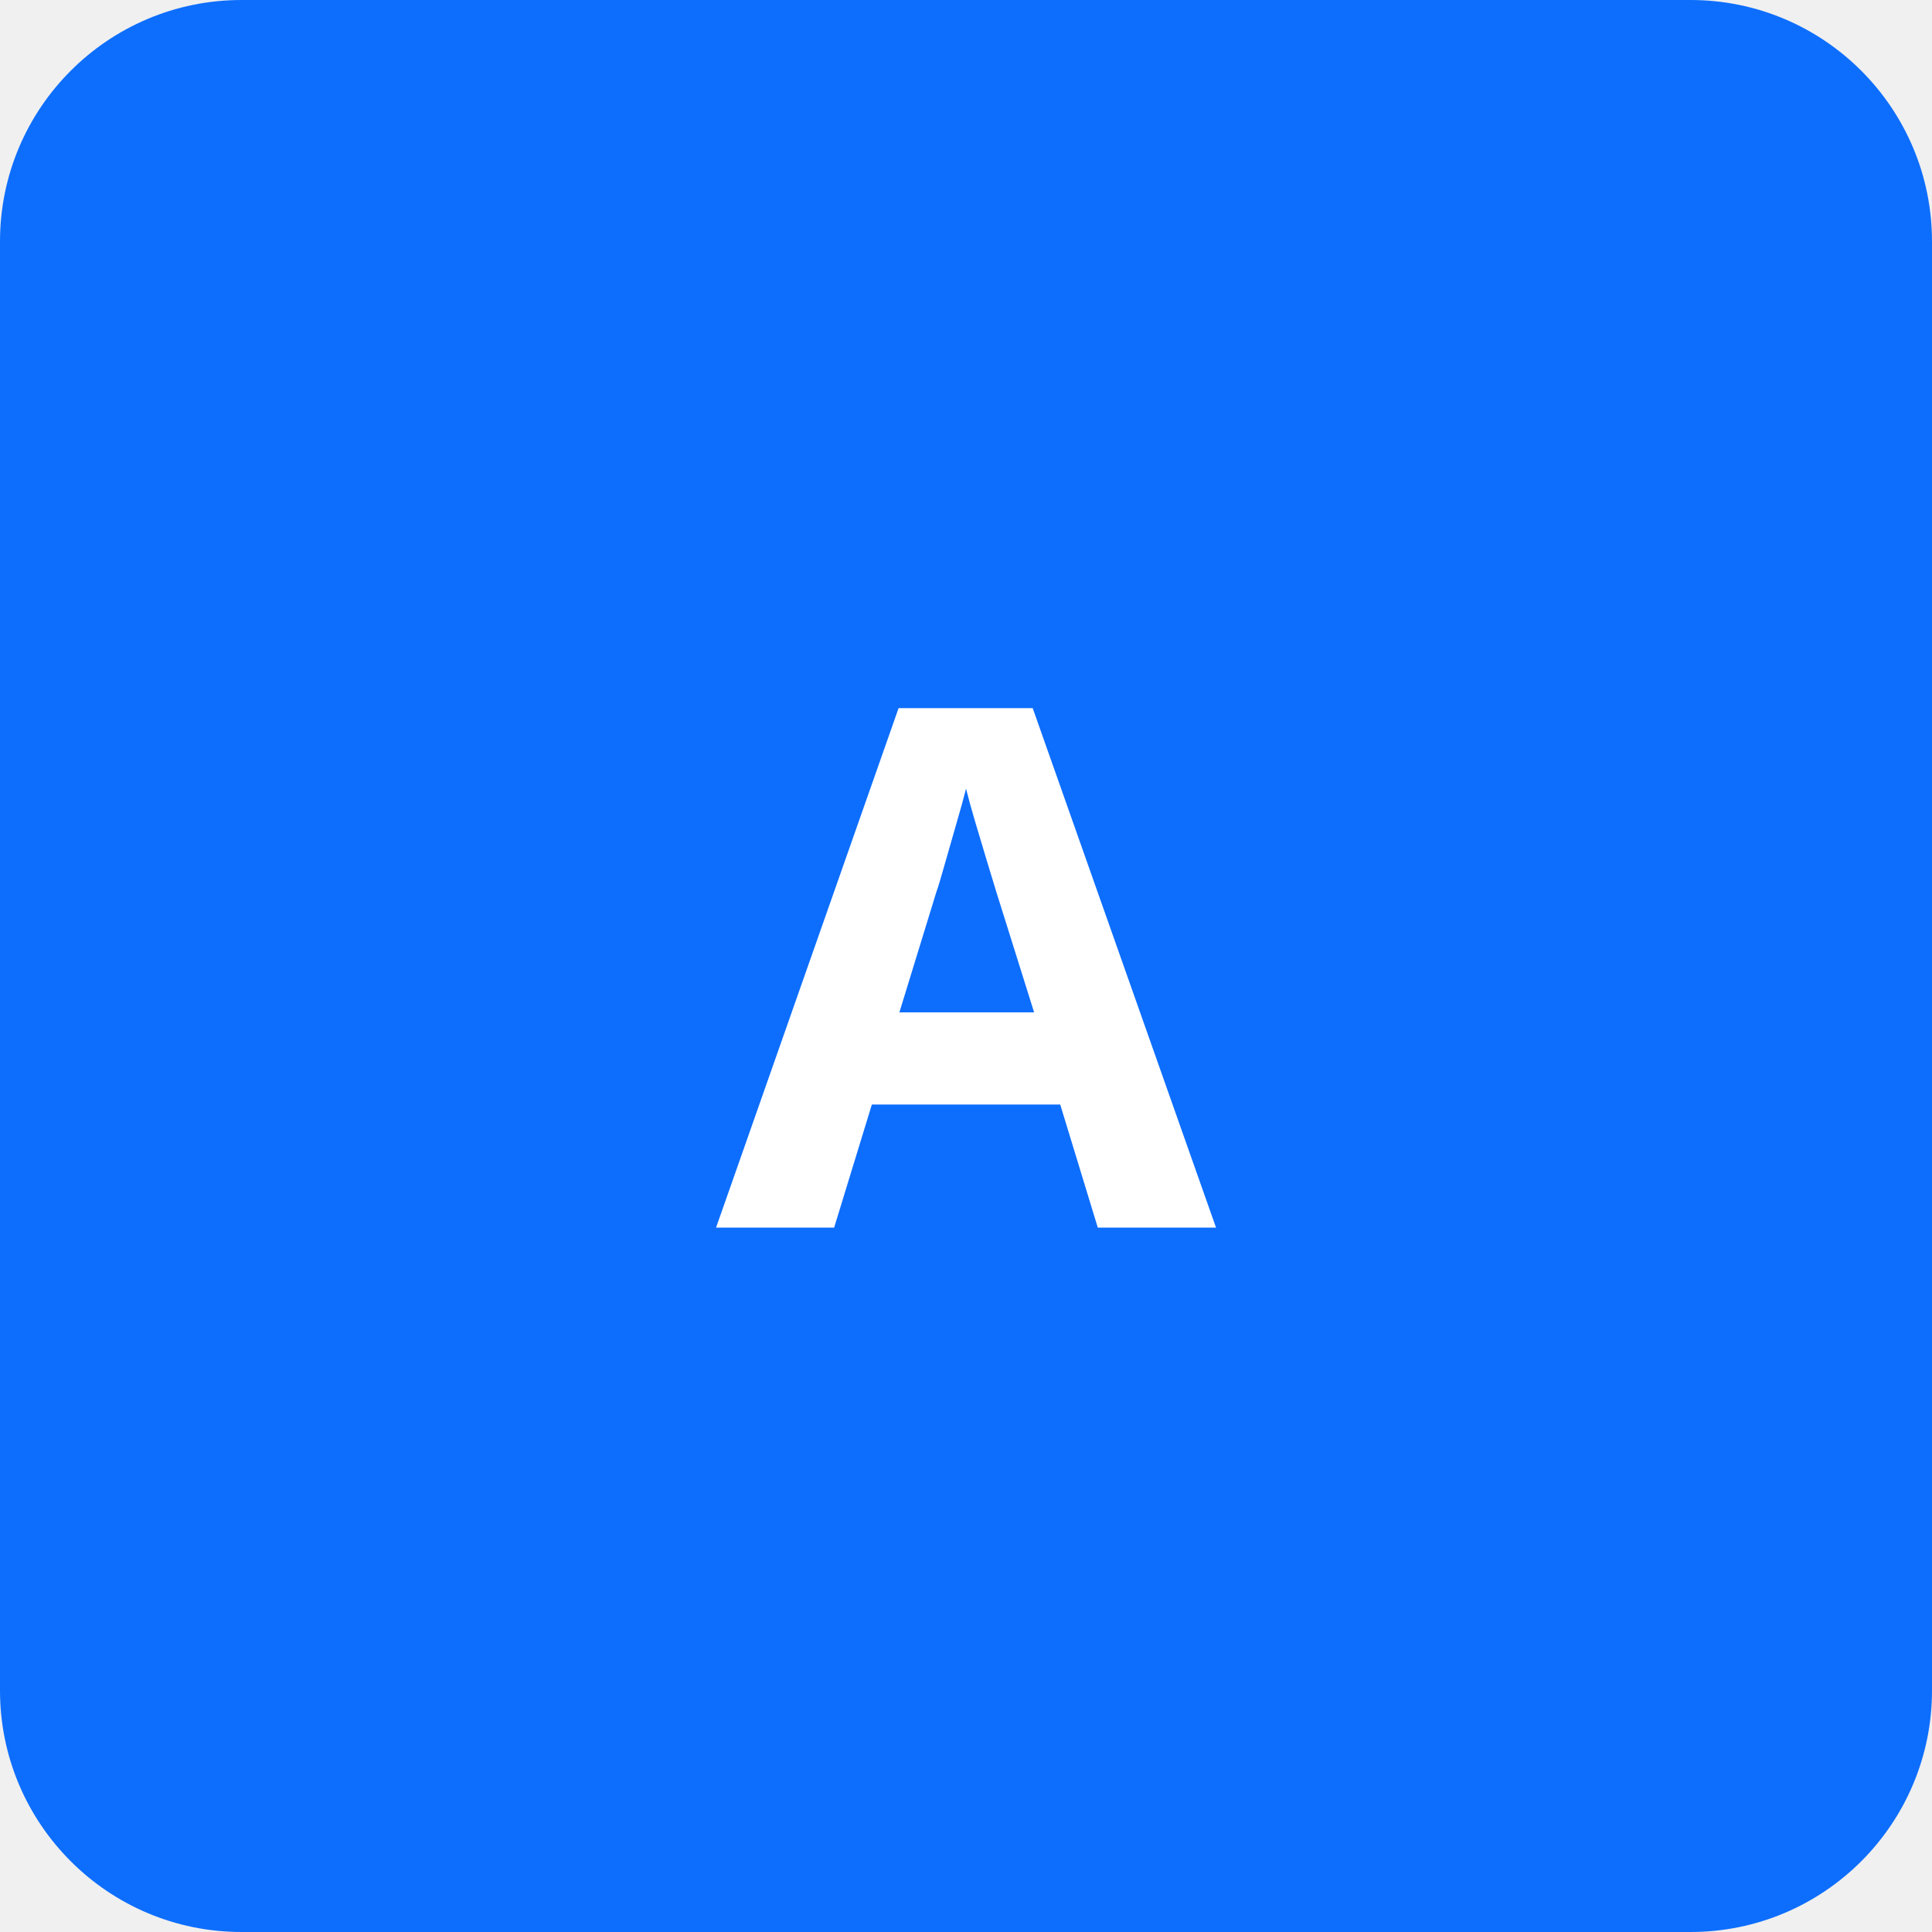
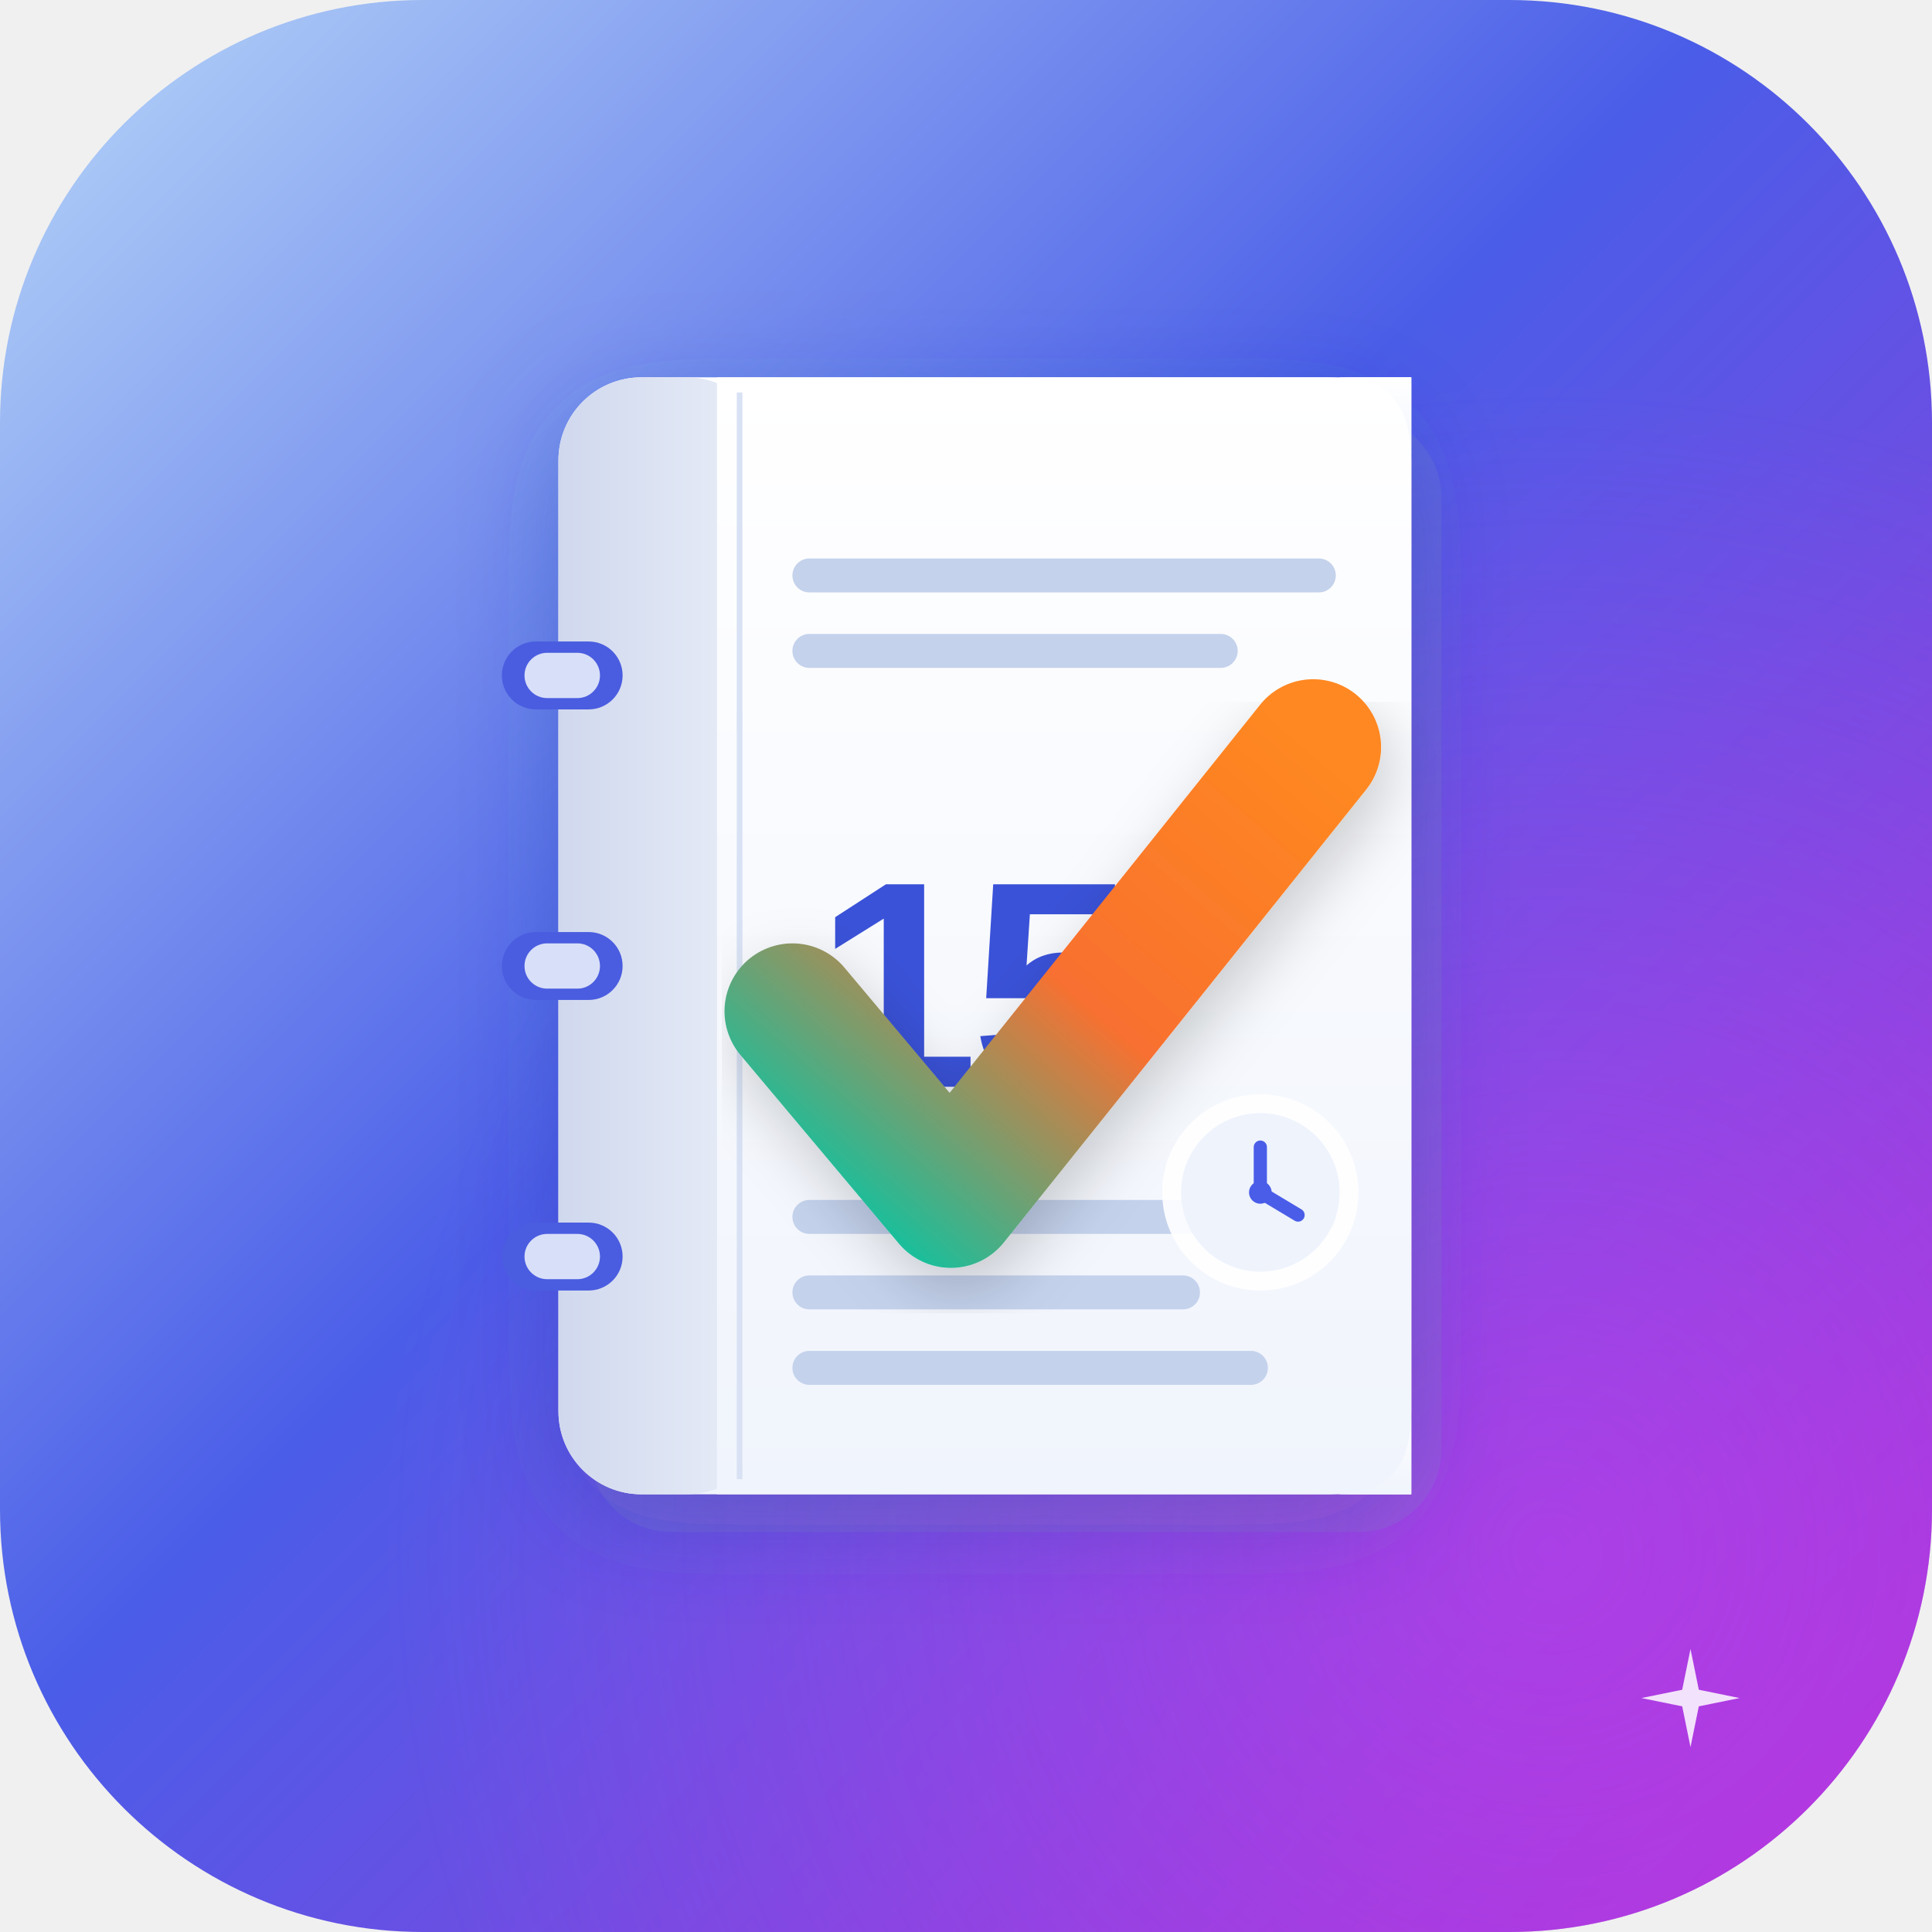
- <svg xmlns="http://www.w3.org/2000/svg" width="192" height="192" viewBox="0 0 192 192">
-   <rect width="192" height="192" rx="24" fill="#0d6efd" />
-   <g fill="#fff" font-family="sans-serif" font-size="72" font-weight="700" text-anchor="middle">
-     <text x="96" y="122">A</text>
+ <svg xmlns="http://www.w3.org/2000/svg" width="512" height="512" viewBox="0 0 512 512">
+   <defs>
+     <linearGradient id="bgGrad" x1="0" y1="0" x2="1" y2="1" gradientUnits="objectBoundingBox">
+       <stop offset="0%" stop-color="#b8d8f8" />
+       <stop offset="45%" stop-color="#4a5de8" />
+       <stop offset="100%" stop-color="#b030d8" />
+     </linearGradient>
+     <radialGradient id="bgOverlay" cx="80%" cy="80%" r="60%">
+       <stop offset="0%" stop-color="#d040f0" stop-opacity="0.45" />
+       <stop offset="100%" stop-color="#d040f0" stop-opacity="0" />
+     </radialGradient>
+     <filter id="bookShadow" x="-12%" y="-12%" width="130%" height="130%">
+       <feDropShadow dx="0" dy="8" stdDeviation="14" flood-color="#2a3a9040" />
+     </filter>
+     <filter id="checkShadow" x="-15%" y="-15%" width="140%" height="140%">
+       <feDropShadow dx="2" dy="6" stdDeviation="8" flood-color="#00000030" />
+     </filter>
+     <linearGradient id="checkGrad" x1="0" y1="1" x2="1" y2="0" gradientUnits="objectBoundingBox">
+       <stop offset="0%" stop-color="#00c8a8" />
+       <stop offset="50%" stop-color="#f87030" />
+       <stop offset="100%" stop-color="#ff8820" />
+     </linearGradient>
+     <linearGradient id="spineGrad" x1="0" y1="0" x2="1" y2="0">
+       <stop offset="0%" stop-color="#d0d8ee" />
+       <stop offset="100%" stop-color="#eaeff8" />
+     </linearGradient>
+     <linearGradient id="bookFace" x1="0" y1="0" x2="0" y2="1">
+       <stop offset="0%" stop-color="#ffffff" />
+       <stop offset="100%" stop-color="#f0f4fc" />
+     </linearGradient>
+   </defs>
+   <rect width="512" height="512" rx="112" fill="url(#bgGrad)" />
+   <rect width="512" height="512" rx="112" fill="url(#bgOverlay)" />
+   <rect x="156" y="110" width="226" height="296" rx="22" fill="#8090c030" />
+   <rect x="148" y="100" width="226" height="296" rx="22" fill="url(#bookFace)" filter="url(#bookShadow)" />
+   <rect x="148" y="100" width="56" height="296" rx="22" fill="url(#spineGrad)" />
+   <rect x="190" y="100" width="184" height="296" rx="0" fill="url(#bookFace)" />
+   <rect x="355" y="100" width="19" height="296" rx="0" fill="url(#bookFace)" />
+   <path d="M355 100 Q374 100 374 122 L374 100 Z" fill="url(#bookFace)" />
+   <path d="M355 396 Q374 396 374 374 L374 396 Z" fill="url(#bookFace)" />
+   <line x1="196" y1="104" x2="196" y2="392" stroke="#d8e2f4" stroke-width="1.5" />
+   <rect x="133" y="170" width="32" height="18" rx="9" fill="#4a5de0" />
+   <rect x="139" y="173" width="20" height="12" rx="6" fill="#d8dff8" />
+   <rect x="133" y="247" width="32" height="18" rx="9" fill="#4a5de0" />
+   <rect x="139" y="250" width="20" height="12" rx="6" fill="#d8dff8" />
+   <rect x="133" y="324" width="32" height="18" rx="9" fill="#4a5de0" />
+   <rect x="139" y="327" width="20" height="12" rx="6" fill="#d8dff8" />
+   <rect x="210" y="148" width="144" height="9" rx="4.5" fill="#c4d2ec" />
+   <rect x="210" y="168" width="118" height="9" rx="4.5" fill="#c4d2ec" />
+   <rect x="210" y="318" width="144" height="9" rx="4.5" fill="#c4d2ec" />
+   <rect x="210" y="338" width="108" height="9" rx="4.5" fill="#c4d2ec" />
+   <rect x="210" y="358" width="126" height="9" rx="4.5" fill="#c4d2ec" />
+   <text x="216" y="288" font-family="-apple-system,BlinkMacSystemFont,'Helvetica Neue',Arial,sans-serif" font-size="78" font-weight="800" fill="#3a52d8" letter-spacing="-2">15</text>
+   <path d="M210 268 L252 318 L348 198" stroke="url(#checkGrad)" stroke-width="36" stroke-linecap="round" stroke-linejoin="round" fill="none" filter="url(#checkShadow)" />
+   <circle cx="334" cy="316" r="26" fill="white" opacity="0.92" />
+   <circle cx="334" cy="316" r="21" fill="#eef3fc" />
+   <line x1="334" y1="304" x2="334" y2="316" stroke="#4a5de8" stroke-width="3.5" stroke-linecap="round" />
+   <line x1="334" y1="316" x2="344" y2="322" stroke="#4a5de8" stroke-width="3.5" stroke-linecap="round" />
+   <circle cx="334" cy="316" r="3" fill="#4a5de8" />
+   <g transform="translate(448,450)" fill="white" opacity="0.85">
+     <path d="M0,-13 L2.2,-2.2 L13,0 L2.2,2.2 L0,13 L-2.2,2.2 L-13,0 L-2.2,-2.2 Z" />
  </g>
</svg>
